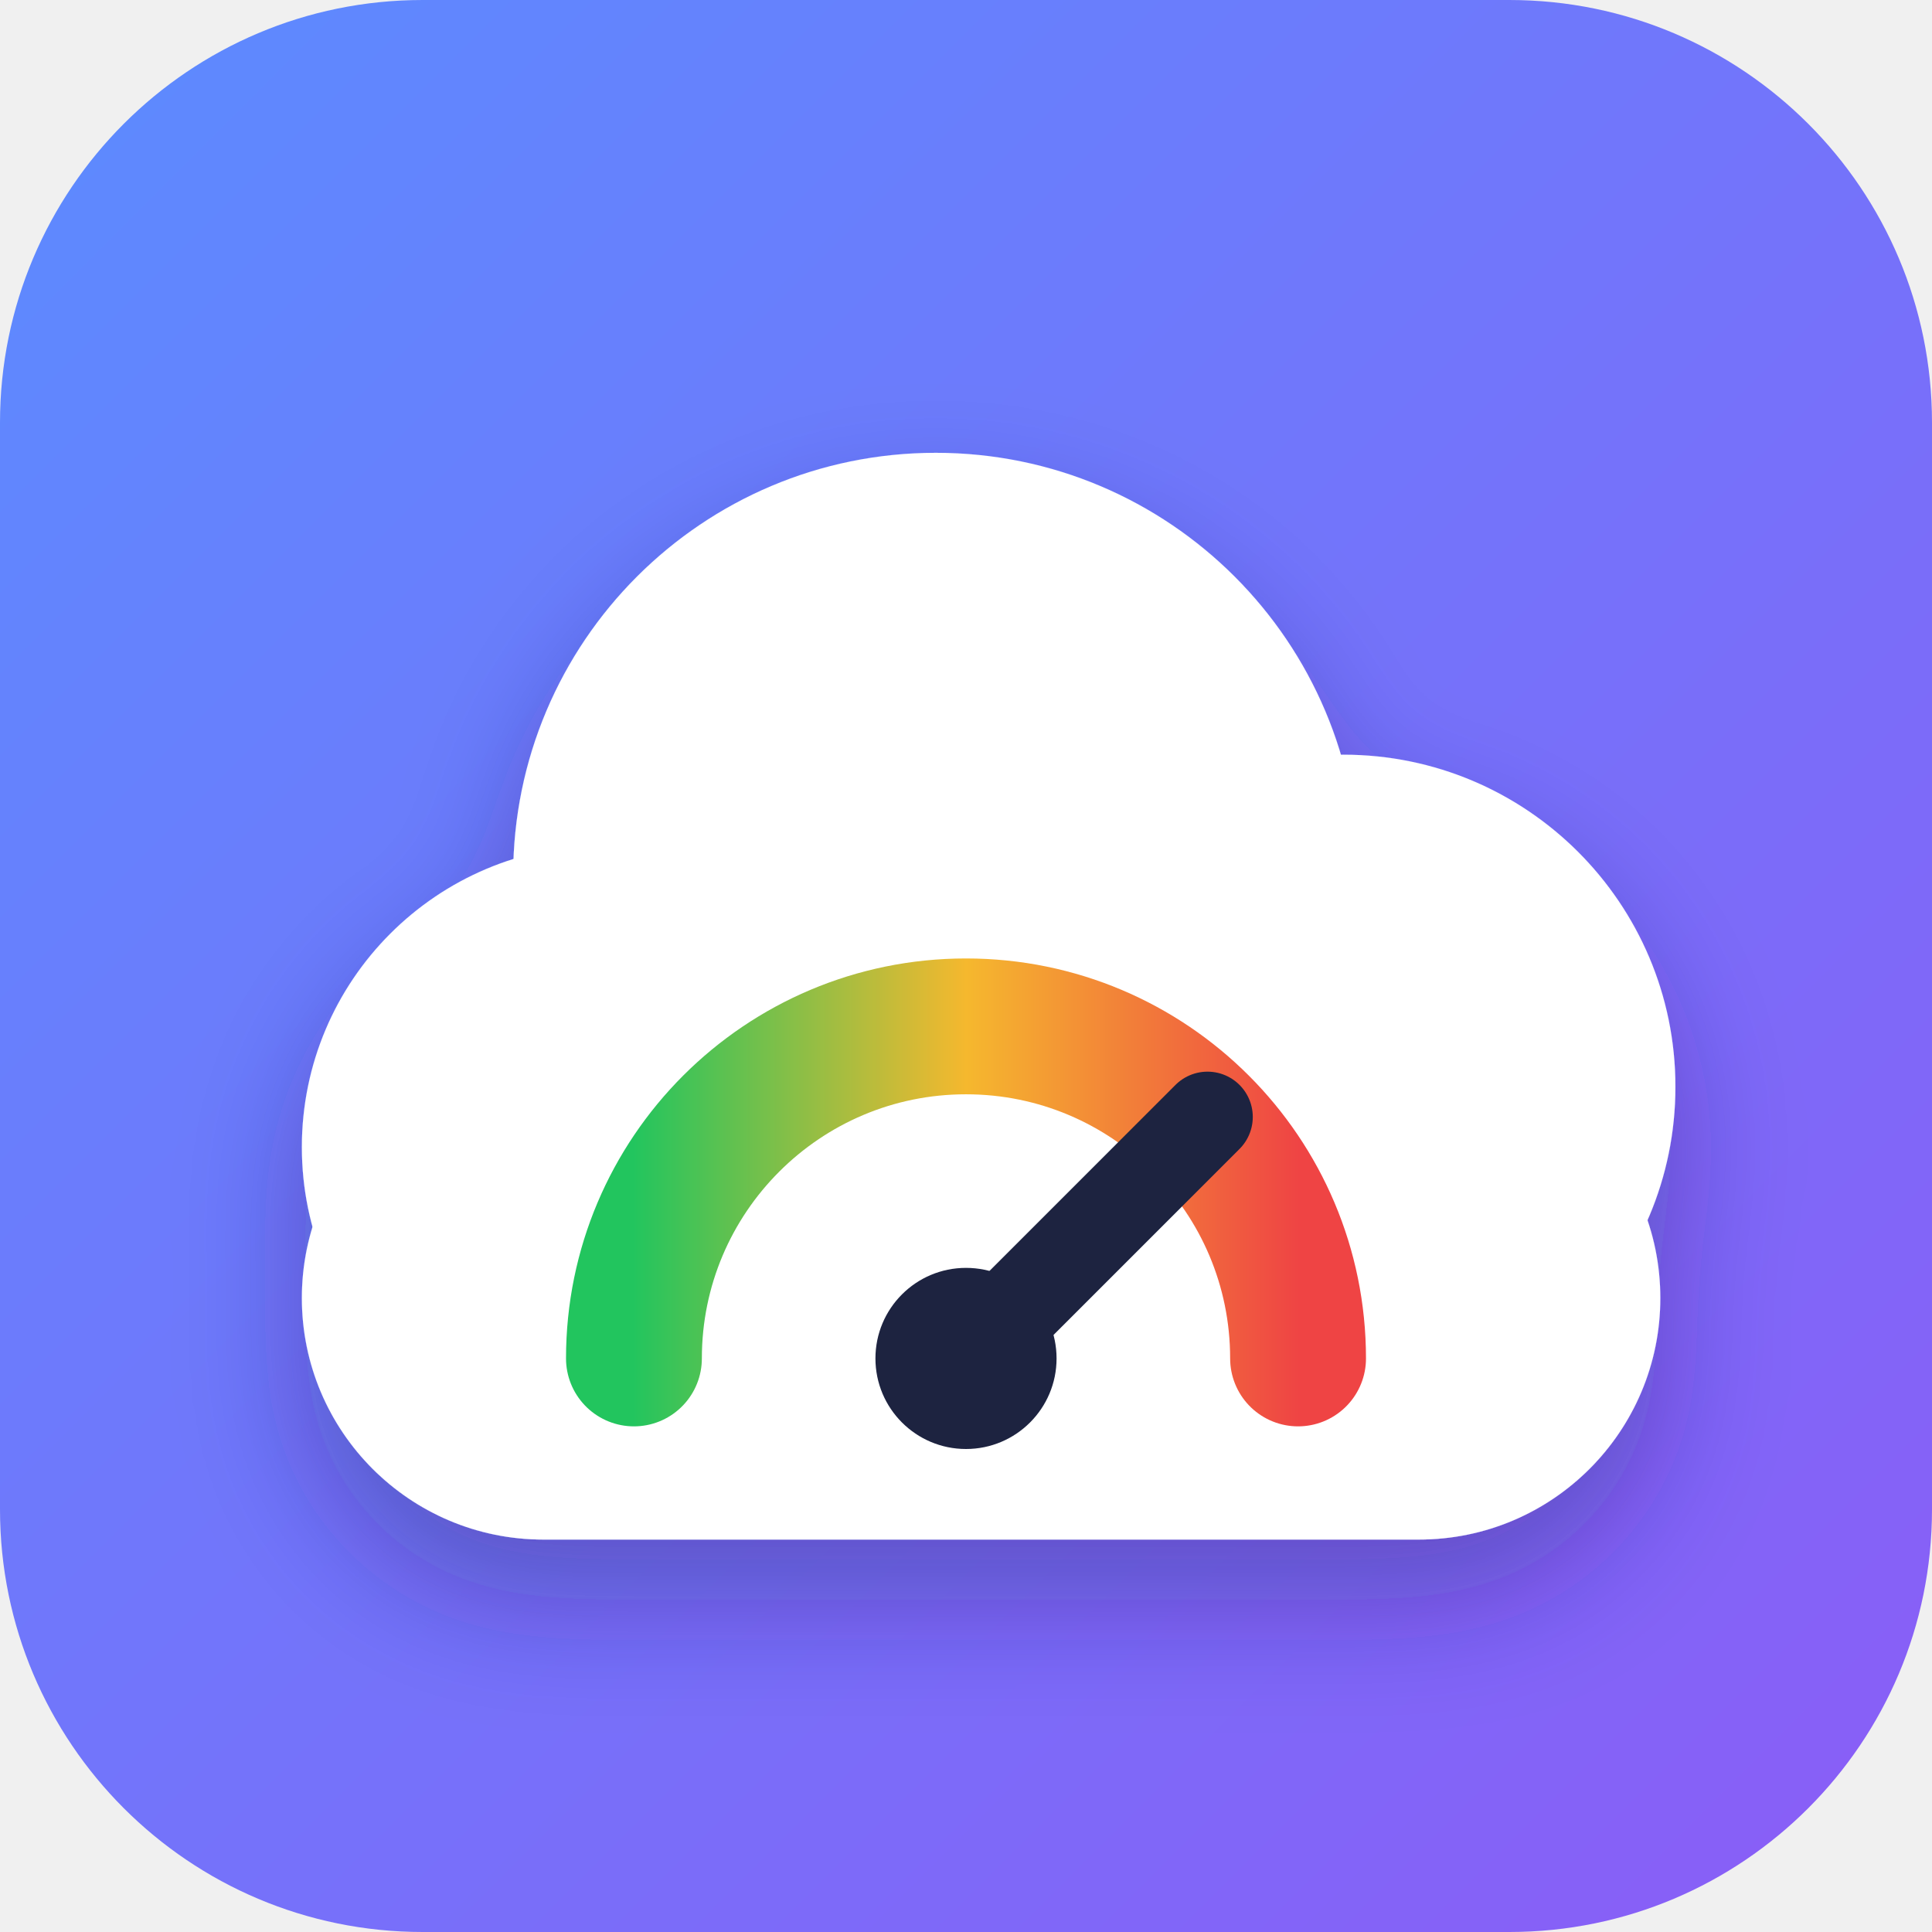
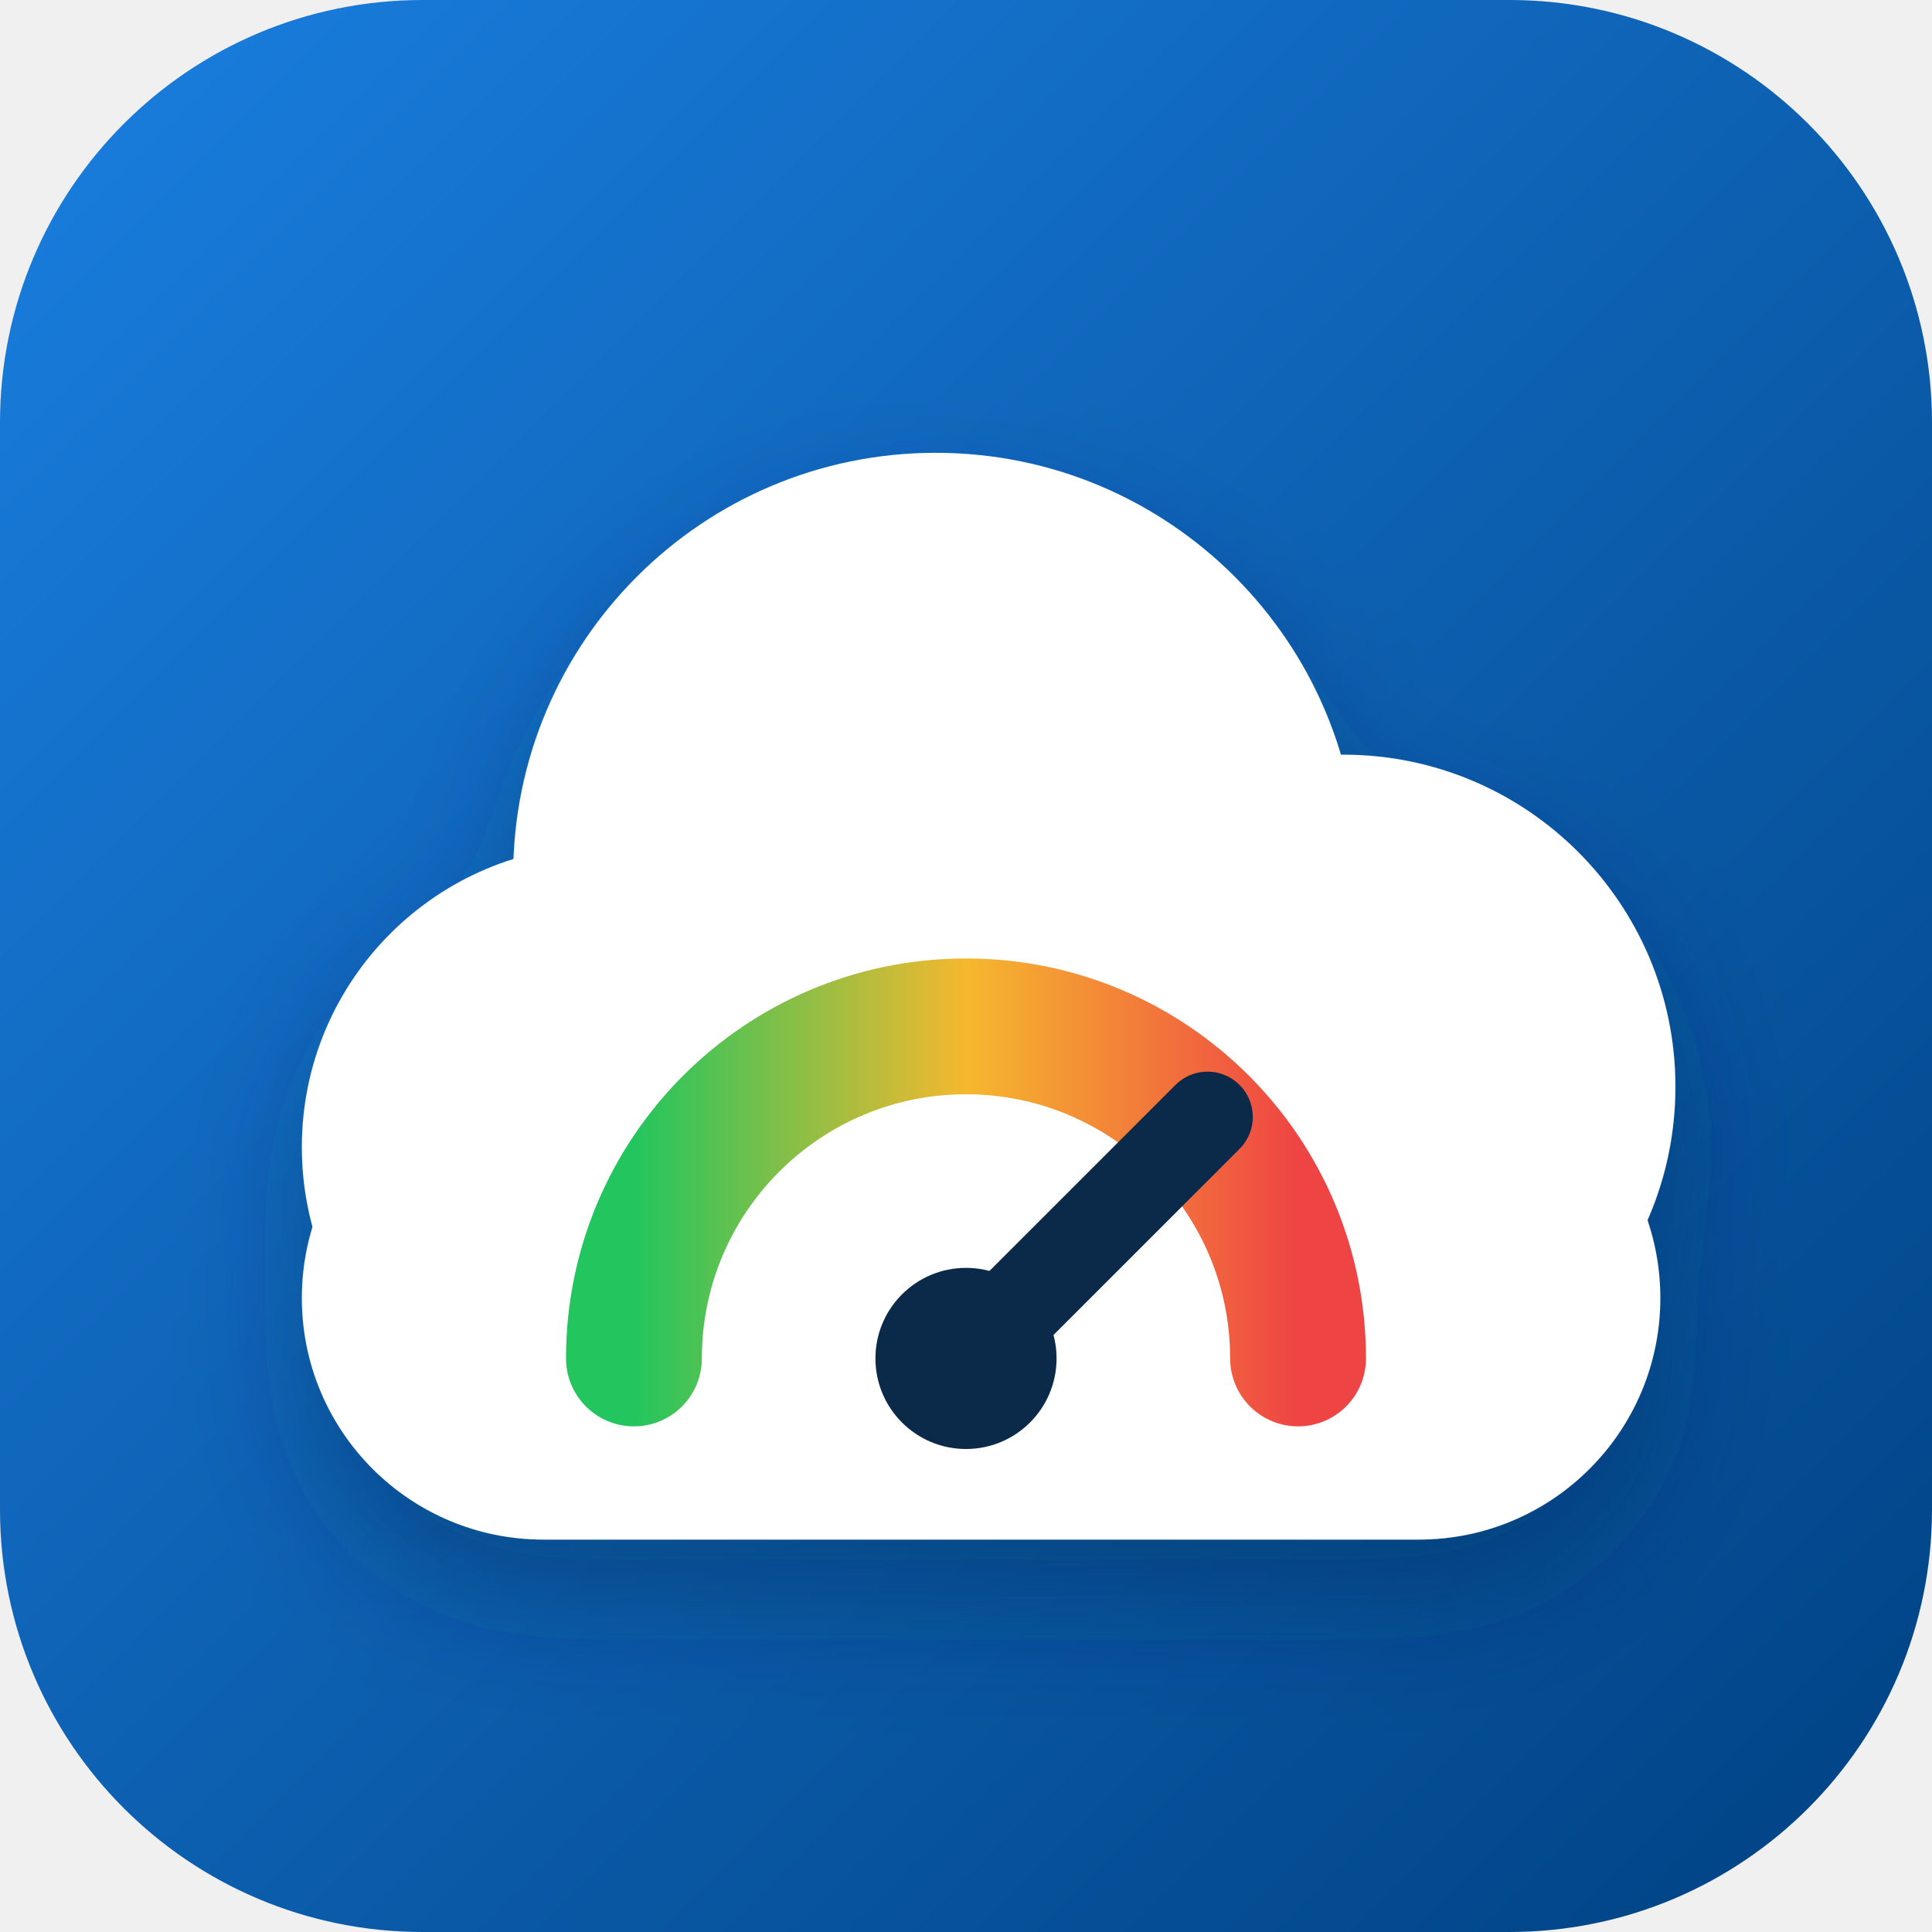
<svg xmlns="http://www.w3.org/2000/svg" viewBox="0 0 128 128">
  <defs>
    <linearGradient id="bg" x1="0" y1="0" x2="1" y2="1">
-       <stop offset="0" stop-color="#5b8cff" />
-       <stop offset="1" stop-color="#8b5cf6" />
+       <stop offset="0" stop-color="#1a7fe0" />
+       <stop offset="1" stop-color="#004182" />
    </linearGradient>
    <linearGradient id="arc" x1="0" y1="0" x2="1" y2="0">
      <stop offset="0" stop-color="#22c55e" />
      <stop offset="0.5" stop-color="#f5b82e" />
      <stop offset="1" stop-color="#ef4444" />
    </linearGradient>
    <filter id="shadow" x="-20%" y="-20%" width="140%" height="150%">
-       <feDropShadow dx="0" dy="4" stdDeviation="4" flood-color="#2b1a70" flood-opacity="0.35" />
+       <feDropShadow dx="0" dy="4" stdDeviation="4" flood-color="#00264d" flood-opacity="0.35" />
    </filter>
  </defs>
  <rect width="128" height="128" rx="28" fill="url(#bg)" />
  <g filter="url(#shadow)" fill="#ffffff">
    <circle cx="40" cy="76" r="20" />
    <circle cx="62" cy="58" r="28" />
    <circle cx="89" cy="72" r="22" />
    <rect x="20" y="70" width="90" height="32" rx="16" />
  </g>
  <path d="M42 90 A22 22 0 0 1 86 90" fill="none" stroke="url(#arc)" stroke-width="9" stroke-linecap="round" />
-   <line x1="64" y1="90" x2="80" y2="74" stroke="#1d2340" stroke-width="6" stroke-linecap="round" />
-   <circle cx="64" cy="90" r="6" fill="#1d2340" />
+   <line x1="64" y1="90" x2="80" y2="74" stroke="#0b2a4a" stroke-width="6" stroke-linecap="round" />
+   <circle cx="64" cy="90" r="6" fill="#0b2a4a" />
</svg>
